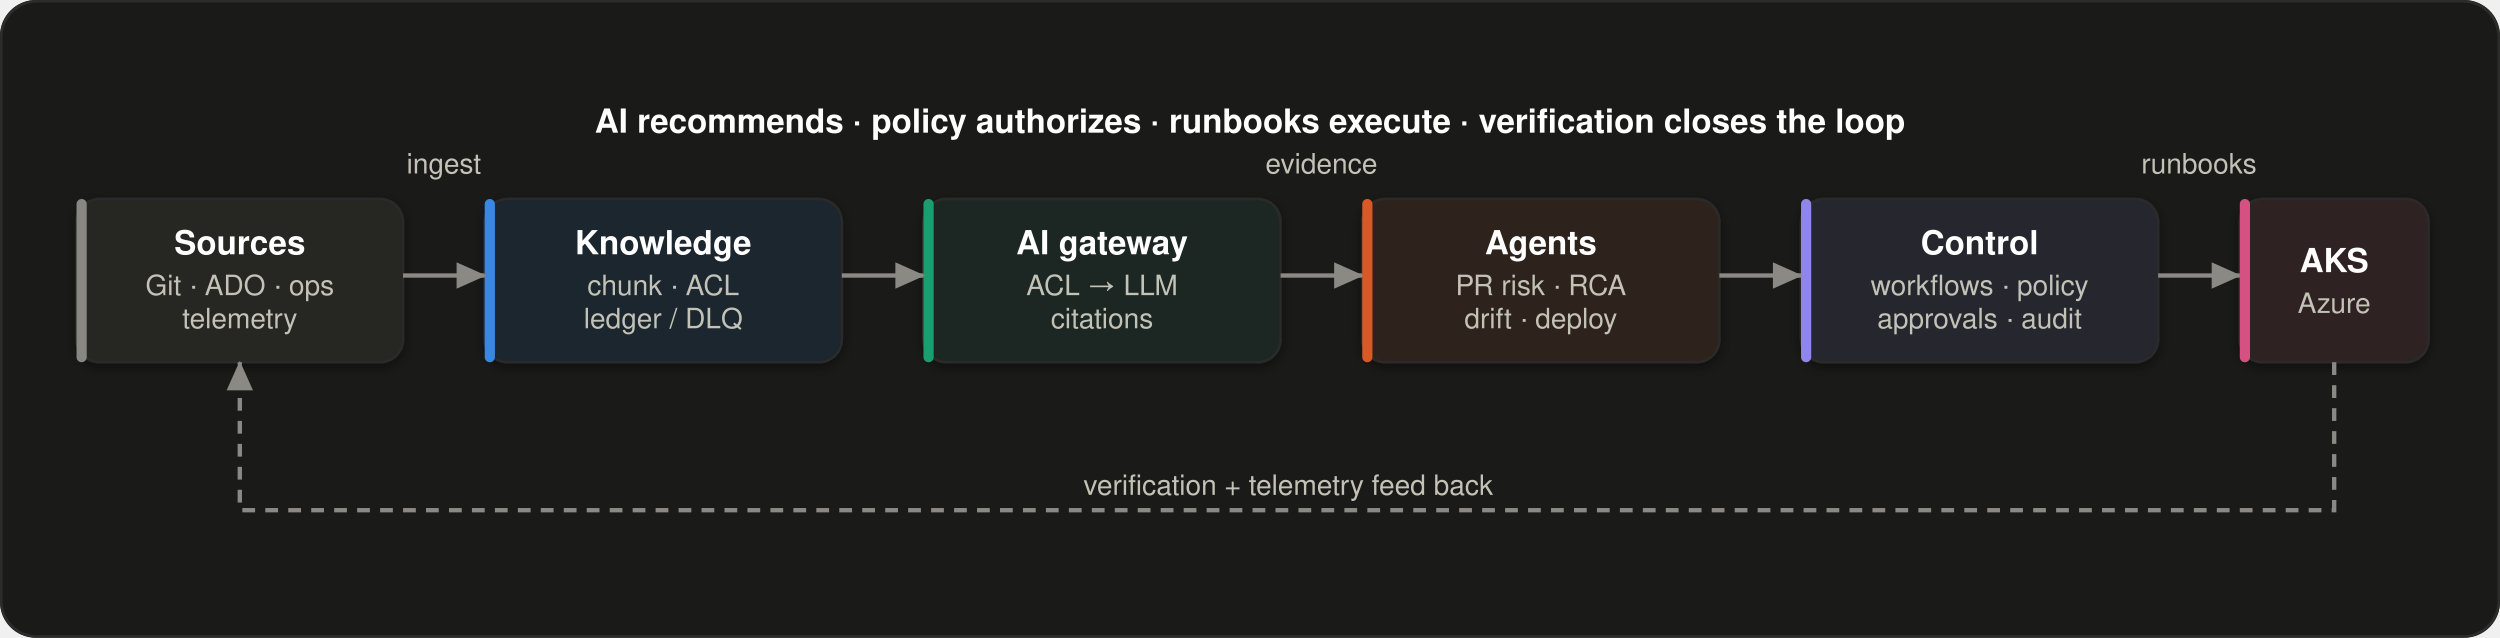
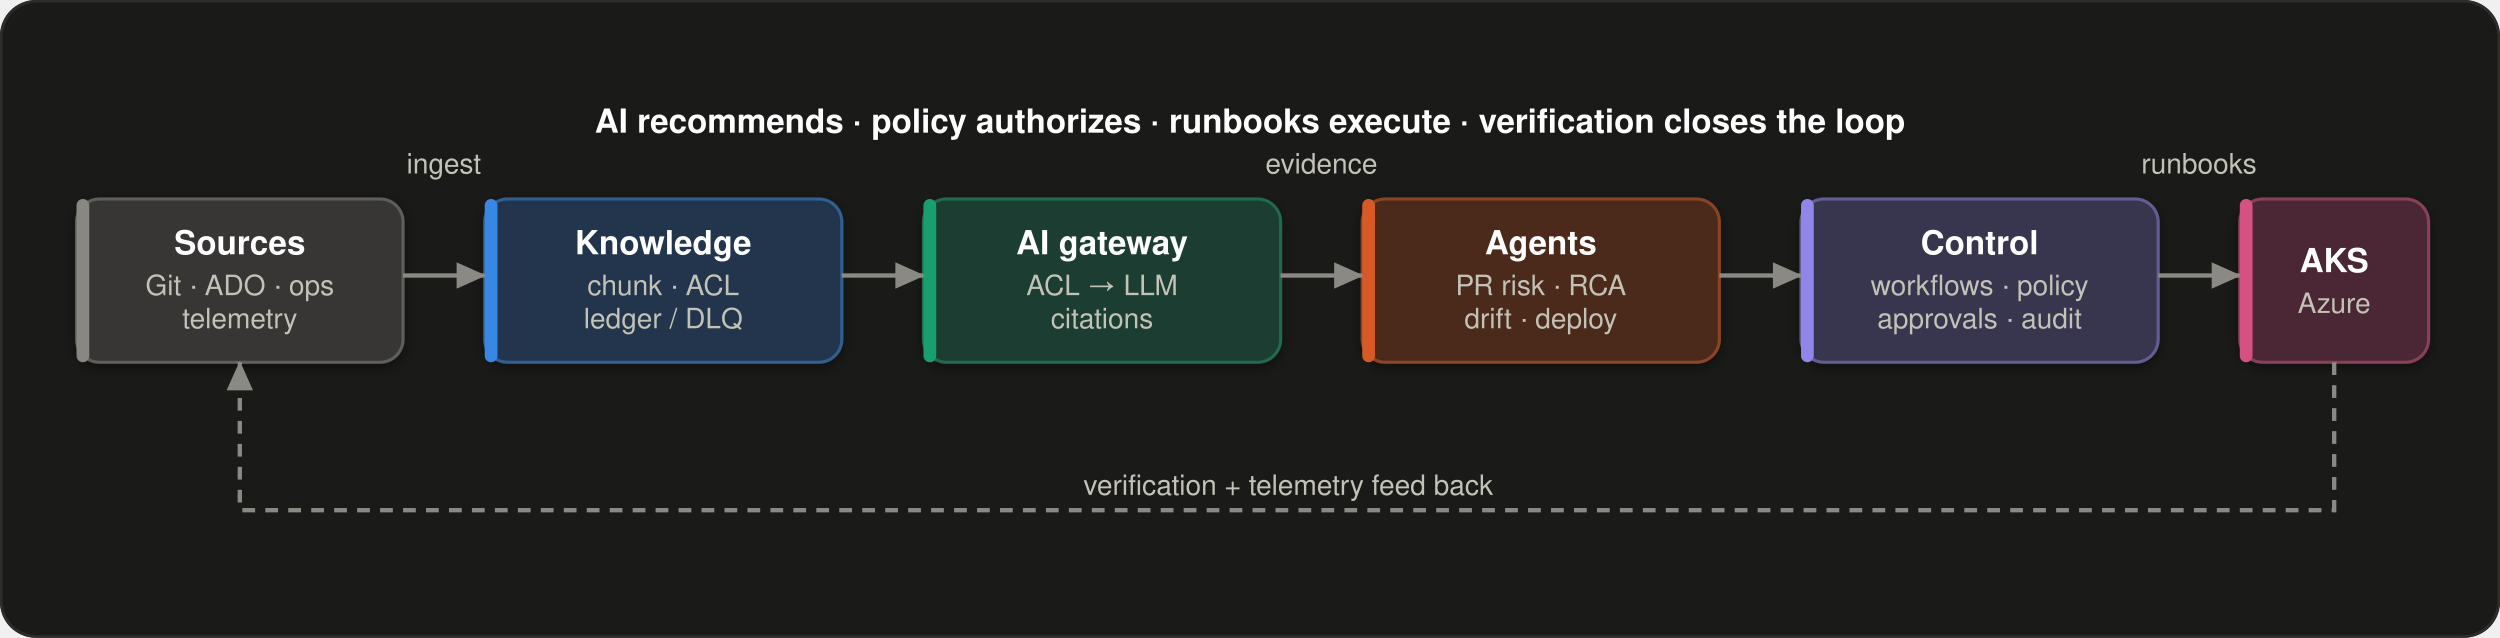
<svg xmlns="http://www.w3.org/2000/svg" viewBox="0 0 980 250" font-family="system-ui, -apple-system, 'Segoe UI', Helvetica, Arial, sans-serif" role="img" aria-label="The platform at a glance: sources to Azure through knowledge, gateway, agents, control and execution, with telemetry feeding back">
  <defs>
    <filter id="soft-dark" x="-12%" y="-12%" width="124%" height="130%">
      <feDropShadow dx="0" dy="1.5" stdDeviation="2.2" flood-color="#000000" flood-opacity="0.45" />
    </filter>
    <marker id="arrow-dark" viewBox="0 0 10 10" refX="8.6" refY="5" markerWidth="8" markerHeight="8" orient="auto-start-reverse">
      <path d="M 0.5 1.2 L 9 5 L 0.5 8.8 z" fill="#8b8983" />
    </marker>
    <marker id="arrow-good-dark" viewBox="0 0 10 10" refX="8.6" refY="5" markerWidth="8" markerHeight="8" orient="auto-start-reverse">
      <path d="M 0.5 1.2 L 9 5 L 0.5 8.8 z" fill="#0ca30c" />
    </marker>
    <marker id="arrow-bad-dark" viewBox="0 0 10 10" refX="8.6" refY="5" markerWidth="8" markerHeight="8" orient="auto-start-reverse">
      <path d="M 0.5 1.2 L 9 5 L 0.5 8.8 z" fill="#e66767" />
    </marker>
    <marker id="arrow-warn-dark" viewBox="0 0 10 10" refX="8.6" refY="5" markerWidth="8" markerHeight="8" orient="auto-start-reverse">
      <path d="M 0.5 1.2 L 9 5 L 0.5 8.8 z" fill="#ec835a" />
    </marker>
  </defs>
  <rect x="0" y="0" width="980" height="250" rx="14" fill="#1a1a19" />
  <rect x="0.5" y="0.5" width="979" height="249" rx="14" fill="none" stroke="#2c2c2a" stroke-width="1" />
-   <rect x="30" y="78" width="128" height="64" rx="9" fill="#252523" stroke="#2c2c2a" stroke-width="1" filter="url(#soft-dark)" />
-   <rect x="30" y="78" width="4" height="64" rx="2" fill="#898781" />
+   <rect x="30" y="78" width="128" height="64" rx="9" fill="#373634" stroke="#5f5e5a" stroke-width="1.2" filter="url(#soft-dark)" />
+   <rect x="30" y="78" width="5" height="64" rx="2.5" fill="#898781" />
  <text x="94.0" y="99.68" font-size="13" text-anchor="middle" fill="#ffffff" font-weight="600">Sources</text>
  <text x="94.0" y="115.68" font-size="11" text-anchor="middle" fill="#c3c2b7" font-weight="normal">Git · ADO · ops</text>
  <text x="94.0" y="128.68" font-size="11" text-anchor="middle" fill="#c3c2b7" font-weight="normal">telemetry</text>
-   <rect x="190" y="78" width="140" height="64" rx="9" fill="#1d252d" stroke="#2c2c2a" stroke-width="1" filter="url(#soft-dark)" />
-   <rect x="190" y="78" width="4" height="64" rx="2" fill="#3987e5" />
+   <rect x="190" y="78" width="140" height="64" rx="9" fill="#22364e" stroke="#335e91" stroke-width="1.2" filter="url(#soft-dark)" />
+   <rect x="190" y="78" width="5" height="64" rx="2.5" fill="#3987e5" />
  <text x="260.0" y="99.68" font-size="13" text-anchor="middle" fill="#ffffff" font-weight="600">Knowledge</text>
  <text x="260.0" y="115.68" font-size="11" text-anchor="middle" fill="#c3c2b7" font-weight="normal">chunk · ACL</text>
  <text x="260.0" y="128.68" font-size="11" text-anchor="middle" fill="#c3c2b7" font-weight="normal">ledger / DLQ</text>
-   <rect x="362" y="78" width="140" height="64" rx="9" fill="#1a2722" stroke="#2c2c2a" stroke-width="1" filter="url(#soft-dark)" />
-   <rect x="362" y="78" width="4" height="64" rx="2" fill="#199e70" />
+   <rect x="362" y="78" width="140" height="64" rx="9" fill="#1a3c30" stroke="#226b50" stroke-width="1.2" filter="url(#soft-dark)" />
+   <rect x="362" y="78" width="5" height="64" rx="2.5" fill="#199e70" />
  <text x="432.0" y="99.68" font-size="13" text-anchor="middle" fill="#ffffff" font-weight="600">AI gateway</text>
  <text x="432.0" y="115.68" font-size="11" text-anchor="middle" fill="#c3c2b7" font-weight="normal">ACL → LLM</text>
  <text x="432.0" y="128.68" font-size="11" text-anchor="middle" fill="#c3c2b7" font-weight="normal">citations</text>
-   <rect x="534" y="78" width="140" height="64" rx="9" fill="#2d201a" stroke="#2c2c2a" stroke-width="1" filter="url(#soft-dark)" />
-   <rect x="534" y="78" width="4" height="64" rx="2" fill="#d95926" />
+   <rect x="534" y="78" width="140" height="64" rx="9" fill="#4c2a1c" stroke="#8b4528" stroke-width="1.2" filter="url(#soft-dark)" />
+   <rect x="534" y="78" width="5" height="64" rx="2.5" fill="#d95926" />
  <text x="604.0" y="99.68" font-size="13" text-anchor="middle" fill="#ffffff" font-weight="600">Agents</text>
  <text x="604.0" y="115.68" font-size="11" text-anchor="middle" fill="#c3c2b7" font-weight="normal">PR risk · RCA</text>
  <text x="604.0" y="128.68" font-size="11" text-anchor="middle" fill="#c3c2b7" font-weight="normal">drift · deploy</text>
-   <rect x="706" y="78" width="140" height="64" rx="9" fill="#26252e" stroke="#2c2c2a" stroke-width="1" filter="url(#soft-dark)" />
-   <rect x="706" y="78" width="4" height="64" rx="2" fill="#9085e9" />
+   <rect x="706" y="78" width="140" height="64" rx="9" fill="#39364f" stroke="#635d93" stroke-width="1.2" filter="url(#soft-dark)" />
+   <rect x="706" y="78" width="5" height="64" rx="2.5" fill="#9085e9" />
  <text x="776.0" y="99.68" font-size="13" text-anchor="middle" fill="#ffffff" font-weight="600">Control</text>
  <text x="776.0" y="115.68" font-size="11" text-anchor="middle" fill="#c3c2b7" font-weight="normal">workflows · policy</text>
  <text x="776.0" y="128.68" font-size="11" text-anchor="middle" fill="#c3c2b7" font-weight="normal">approvals · audit</text>
-   <rect x="878" y="78" width="74" height="64" rx="9" fill="#2d2023" stroke="#2c2c2a" stroke-width="1" filter="url(#soft-dark)" />
-   <rect x="878" y="78" width="4" height="64" rx="2" fill="#d55181" />
+   <rect x="878" y="78" width="74" height="64" rx="9" fill="#4b2834" stroke="#89405a" stroke-width="1.2" filter="url(#soft-dark)" />
+   <rect x="878" y="78" width="5" height="64" rx="2.5" fill="#d55181" />
  <text x="915.0" y="106.68" font-size="13" text-anchor="middle" fill="#ffffff" font-weight="600">AKS</text>
  <text x="915.0" y="122.68" font-size="11" text-anchor="middle" fill="#c3c2b7" font-weight="normal">Azure</text>
  <path d="M 158 108 L 190 108" fill="none" stroke="#8b8983" stroke-width="1.7" marker-end="url(#arrow-dark)" />
  <text x="174" y="68" font-size="11" text-anchor="middle" fill="#c3c2b7" font-weight="normal" paint-order="stroke" stroke="#1a1a19" stroke-width="5" stroke-linejoin="round">ingest</text>
  <path d="M 330 108 L 362 108" fill="none" stroke="#8b8983" stroke-width="1.7" marker-end="url(#arrow-dark)" />
  <path d="M 502 108 L 534 108" fill="none" stroke="#8b8983" stroke-width="1.7" marker-end="url(#arrow-dark)" />
  <text x="518" y="68" font-size="11" text-anchor="middle" fill="#c3c2b7" font-weight="normal" paint-order="stroke" stroke="#1a1a19" stroke-width="5" stroke-linejoin="round">evidence</text>
  <path d="M 674 108 L 706 108" fill="none" stroke="#8b8983" stroke-width="1.7" marker-end="url(#arrow-dark)" />
  <path d="M 846 108 L 878 108" fill="none" stroke="#8b8983" stroke-width="1.7" marker-end="url(#arrow-dark)" />
  <text x="862" y="68" font-size="11" text-anchor="middle" fill="#c3c2b7" font-weight="normal" paint-order="stroke" stroke="#1a1a19" stroke-width="5" stroke-linejoin="round">runbooks</text>
  <path d="M 915 142 L 915 200 L 94 200 L 94 142" fill="none" stroke="#8b8983" stroke-width="1.7" stroke-dasharray="5 4" marker-end="url(#arrow-dark)" />
  <text x="505" y="194" font-size="11" text-anchor="middle" fill="#c3c2b7" font-weight="normal" paint-order="stroke" stroke="#1a1a19" stroke-width="5" stroke-linejoin="round">verification + telemetry feed back</text>
  <text x="490" y="52" font-size="13" text-anchor="middle" fill="#ffffff" font-weight="600">AI recommends · policy authorizes · runbooks execute · verification closes the loop</text>
</svg>
